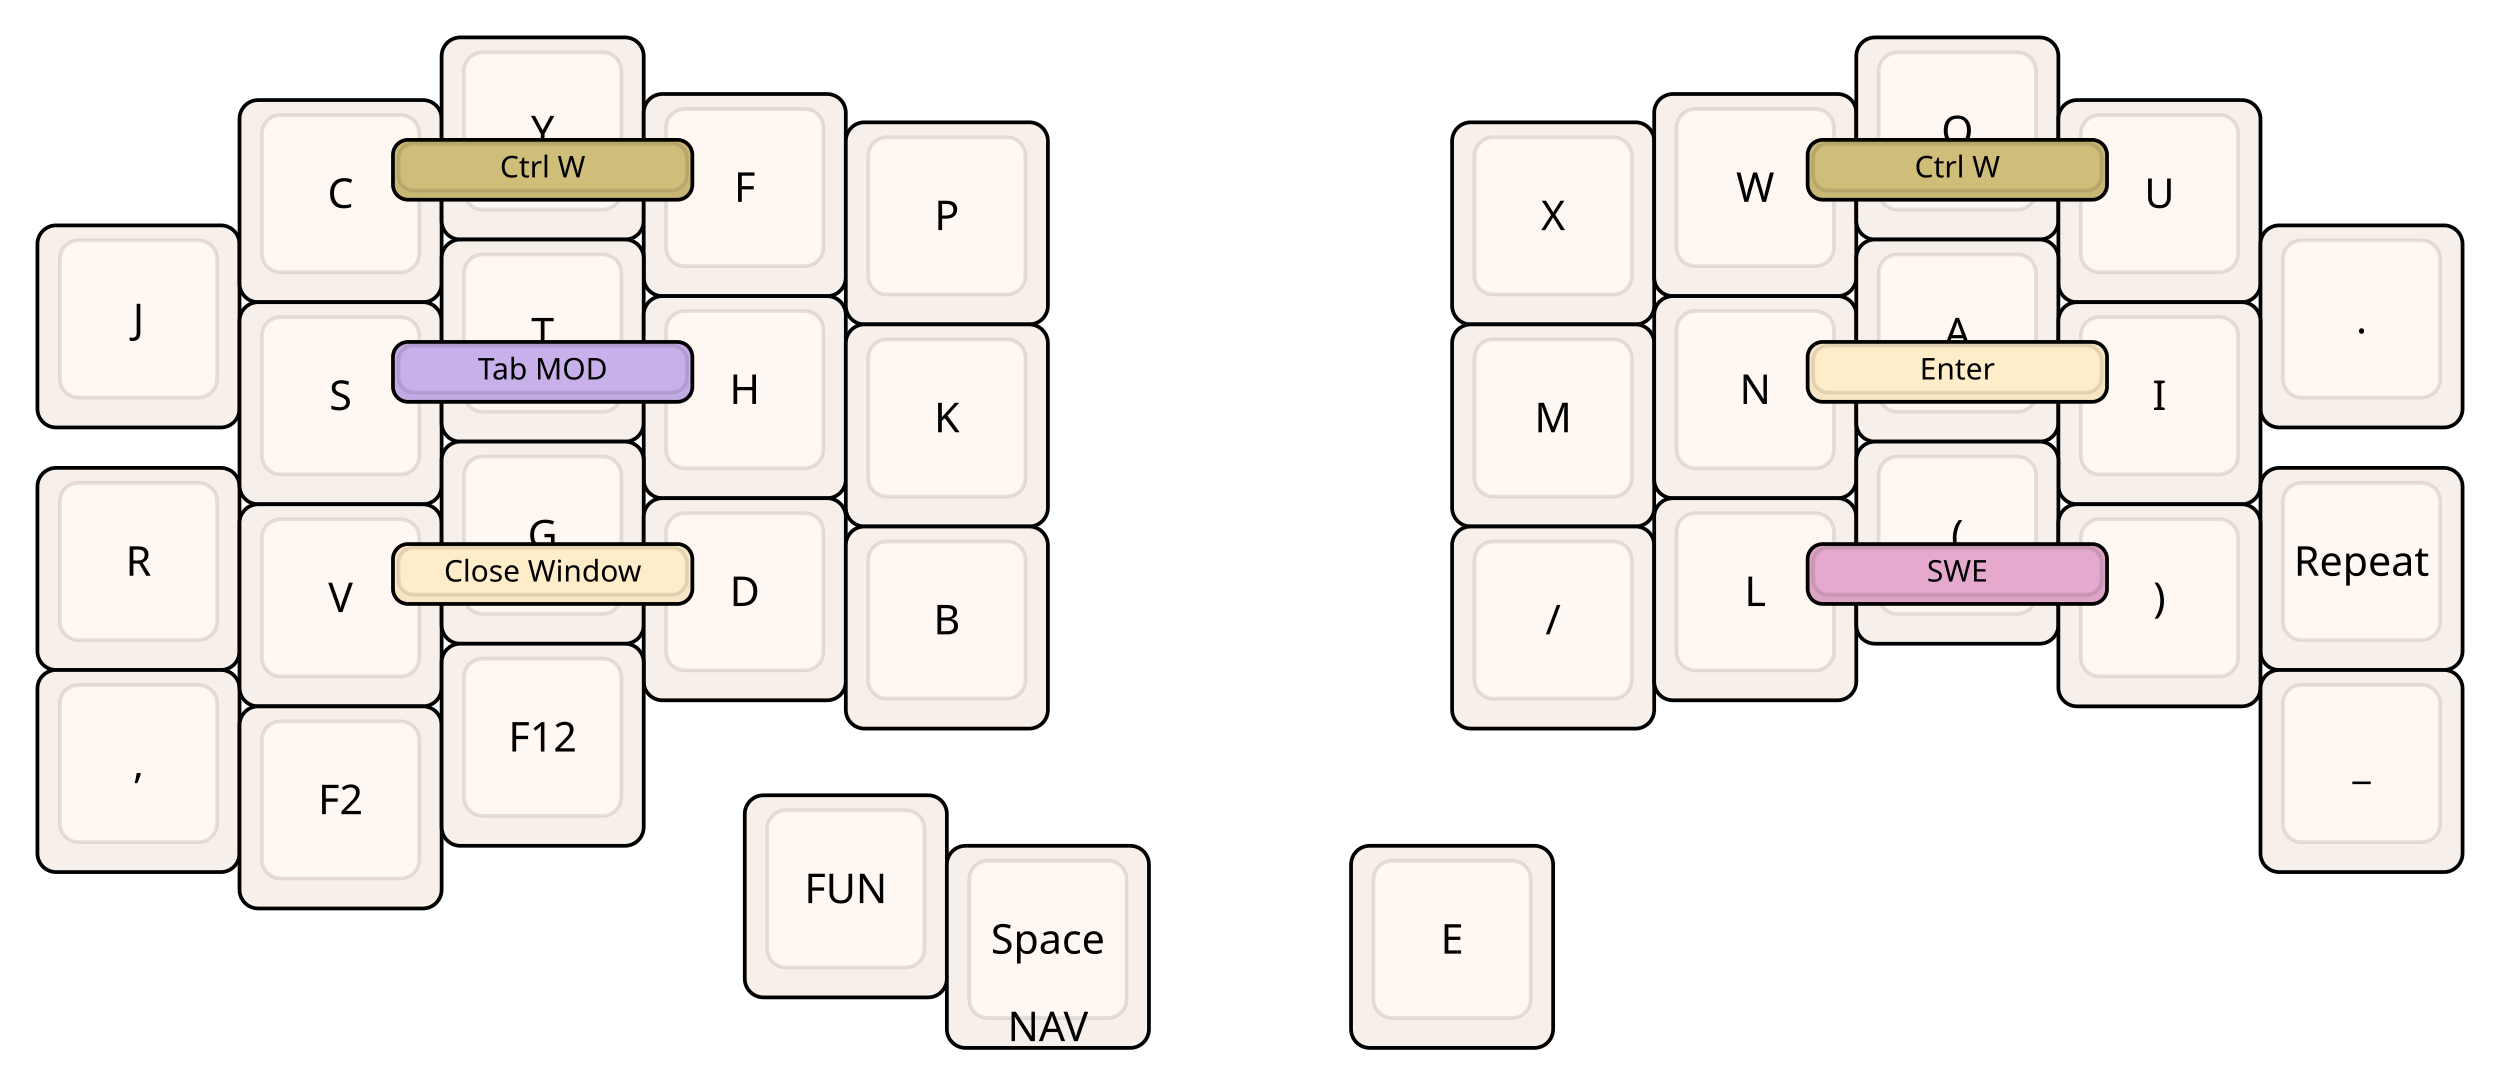
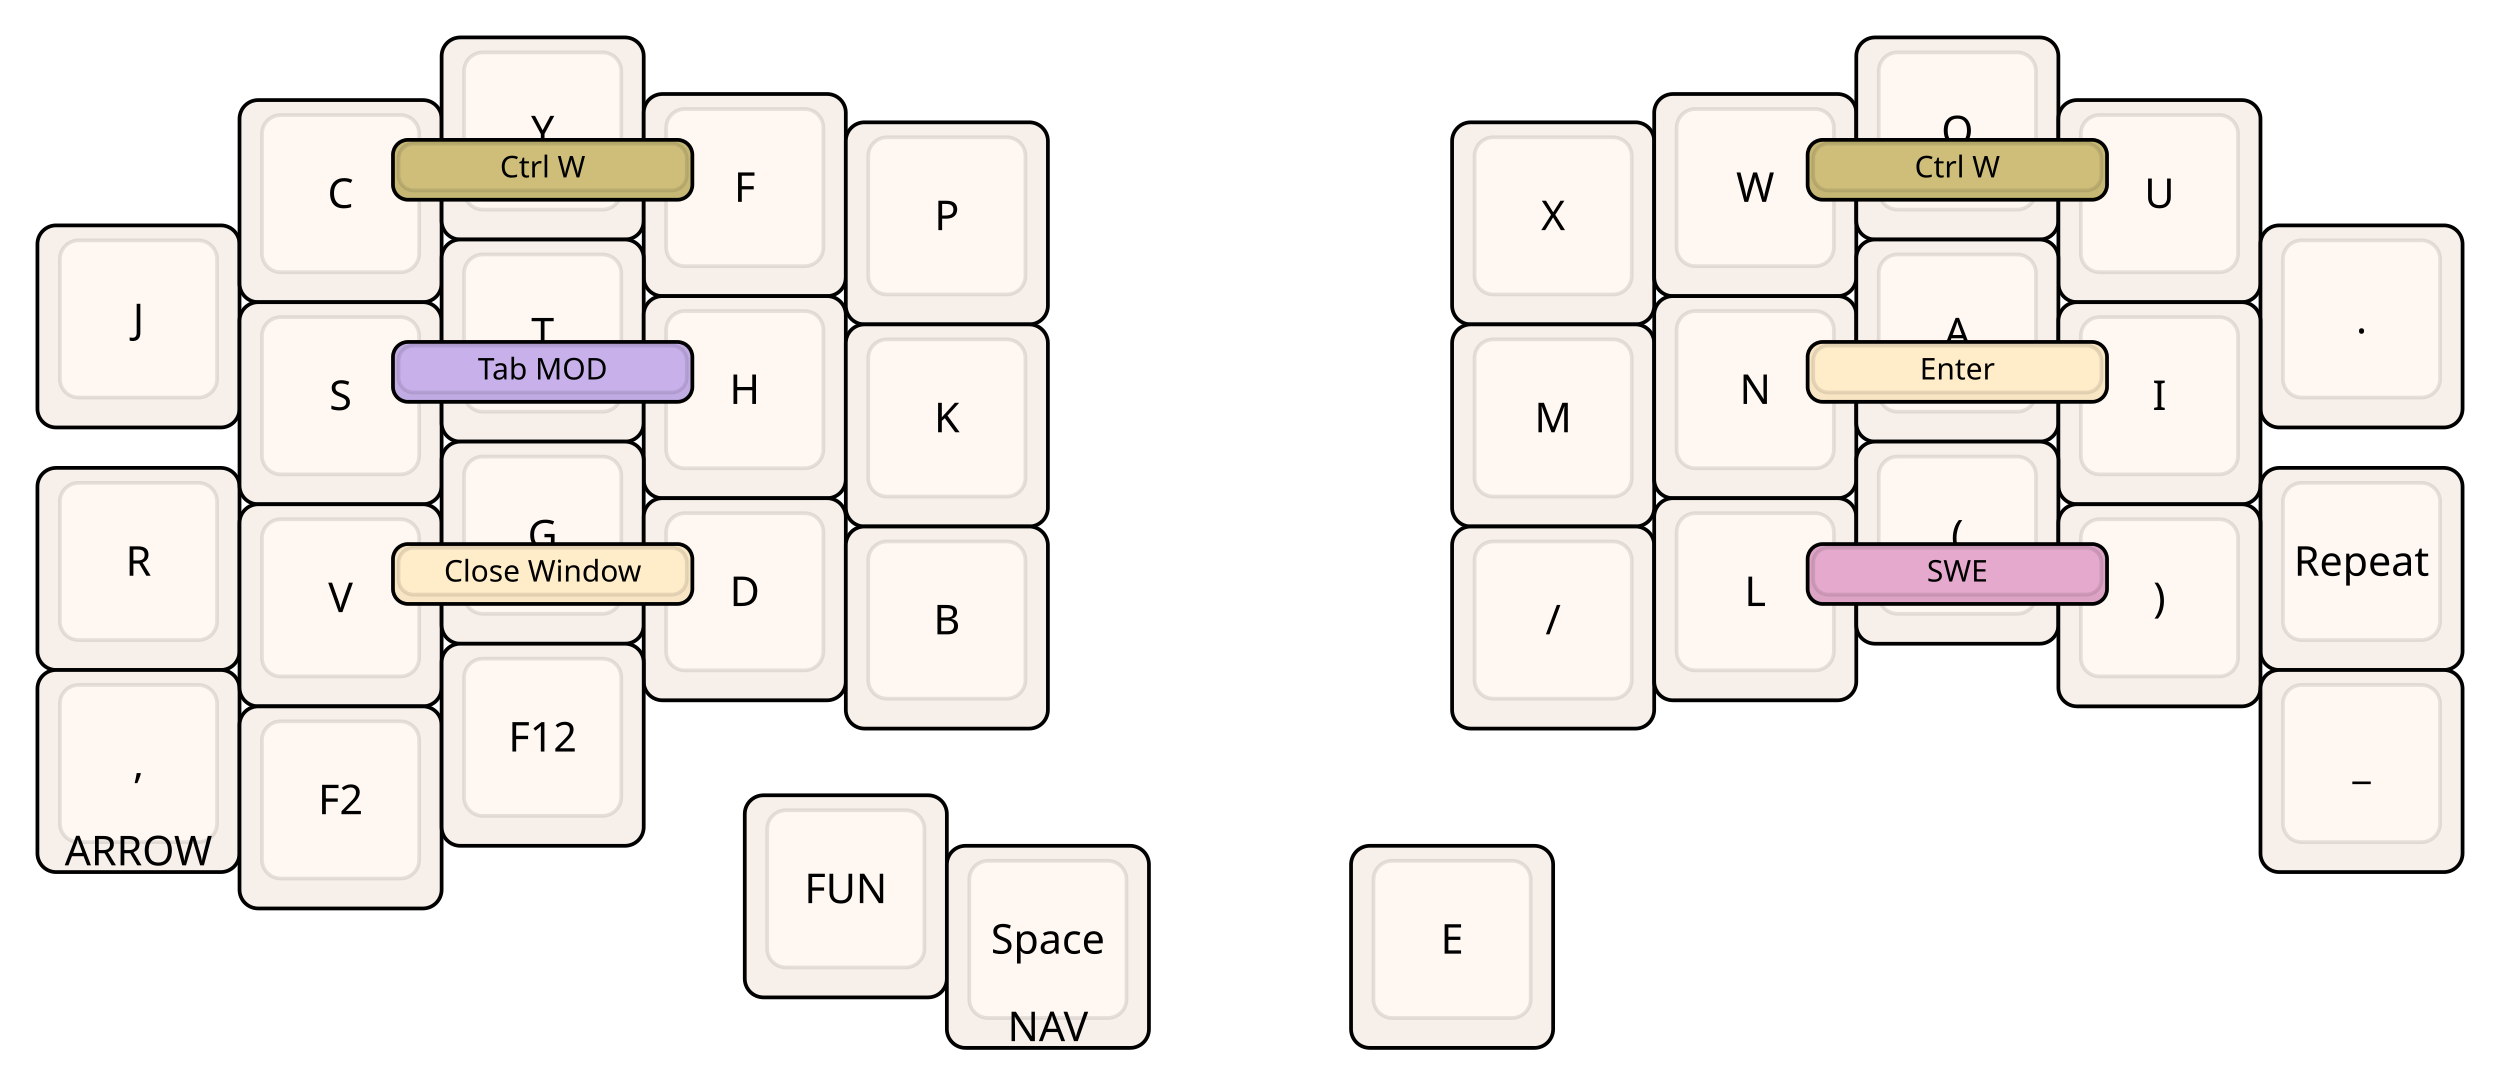
<svg xmlns="http://www.w3.org/2000/svg" width="668px" height="290x" viewBox="0 0 668 290">
  <style type="text/css">
    .keycap .border { stroke: black; stroke-width: 1; }
    .keycap .inner.border { stroke: rgba(0,0,0,.1); }
    .keycap { font-family: sans-serif; font-size: 11px}
    .combos .keycap { font-size: 8px}
  </style>
  <g class="keycap combo_background">
    <rect x="10" y="60.22" width="54" height="54" rx="5" fill="#f7f0ea" class="outer border" />
    <rect x="16" y="64.22" width="42" height="42" rx="5" fill="#fff7f1" class="inner border" />
    <text x="37" y="85.22" text-anchor="middle" dominant-baseline="middle" class="main">
      <tspan x="37" dy="0">J</tspan>
    </text>
  </g>
  <g class="keycap combo_background">
    <rect x="64" y="26.74" width="54" height="54" rx="5" fill="#f7f0ea" class="outer border" />
    <rect x="70" y="30.74" width="42" height="42" rx="5" fill="#fff7f1" class="inner border" />
    <text x="91" y="51.74" text-anchor="middle" dominant-baseline="middle" class="main">
      <tspan x="91" dy="0">C</tspan>
    </text>
  </g>
  <g class="keycap combo_background">
    <rect x="118" y="10" width="54" height="54" rx="5" fill="#f7f0ea" class="outer border" />
    <rect x="124" y="14" width="42" height="42" rx="5" fill="#fff7f1" class="inner border" />
    <text x="145" y="35" text-anchor="middle" dominant-baseline="middle" class="main">
      <tspan x="145" dy="0">Y</tspan>
    </text>
  </g>
  <g class="keycap combo_background">
    <rect x="172" y="25.12" width="54" height="54" rx="5" fill="#f7f0ea" class="outer border" />
    <rect x="178" y="29.12" width="42" height="42" rx="5" fill="#fff7f1" class="inner border" />
    <text x="199" y="50.12" text-anchor="middle" dominant-baseline="middle" class="main">
      <tspan x="199" dy="0">F</tspan>
    </text>
  </g>
  <g class="keycap combo_background">
    <rect x="226" y="32.68" width="54" height="54" rx="5" fill="#f7f0ea" class="outer border" />
    <rect x="232" y="36.68" width="42" height="42" rx="5" fill="#fff7f1" class="inner border" />
    <text x="253" y="57.68" text-anchor="middle" dominant-baseline="middle" class="main">
      <tspan x="253" dy="0">P</tspan>
    </text>
  </g>
  <g class="keycap combo_background">
    <rect x="388" y="32.68" width="54" height="54" rx="5" fill="#f7f0ea" class="outer border" />
    <rect x="394" y="36.68" width="42" height="42" rx="5" fill="#fff7f1" class="inner border" />
    <text x="415" y="57.68" text-anchor="middle" dominant-baseline="middle" class="main">
      <tspan x="415" dy="0">X</tspan>
    </text>
  </g>
  <g class="keycap combo_background">
    <rect x="442" y="25.12" width="54" height="54" rx="5" fill="#f7f0ea" class="outer border" />
    <rect x="448" y="29.12" width="42" height="42" rx="5" fill="#fff7f1" class="inner border" />
    <text x="469" y="50.12" text-anchor="middle" dominant-baseline="middle" class="main">
      <tspan x="469" dy="0">W</tspan>
    </text>
  </g>
  <g class="keycap combo_background">
    <rect x="496" y="10" width="54" height="54" rx="5" fill="#f7f0ea" class="outer border" />
    <rect x="502" y="14" width="42" height="42" rx="5" fill="#fff7f1" class="inner border" />
    <text x="523" y="35" text-anchor="middle" dominant-baseline="middle" class="main">
      <tspan x="523" dy="0">O</tspan>
    </text>
  </g>
  <g class="keycap combo_background">
    <rect x="550" y="26.74" width="54" height="54" rx="5" fill="#f7f0ea" class="outer border" />
    <rect x="556" y="30.74" width="42" height="42" rx="5" fill="#fff7f1" class="inner border" />
    <text x="577" y="51.74" text-anchor="middle" dominant-baseline="middle" class="main">
      <tspan x="577" dy="0">U</tspan>
    </text>
  </g>
  <g class="keycap combo_background">
    <rect x="604" y="60.22" width="54" height="54" rx="5" fill="#f7f0ea" class="outer border" />
    <rect x="610" y="64.22" width="42" height="42" rx="5" fill="#fff7f1" class="inner border" />
    <text x="631" y="85.22" text-anchor="middle" dominant-baseline="middle" class="main">
      <tspan x="631" dy="0">.</tspan>
    </text>
  </g>
  <g class="keycap combo_background">
    <rect x="10" y="125.02" width="54" height="54" rx="5" fill="#f7f0ea" class="outer border" />
    <rect x="16" y="129.02" width="42" height="42" rx="5" fill="#fff7f1" class="inner border" />
    <text x="37" y="150.02" text-anchor="middle" dominant-baseline="middle" class="main">
      <tspan x="37" dy="0">R</tspan>
    </text>
  </g>
  <g class="keycap combo_background">
    <rect x="64" y="80.74" width="54" height="54" rx="5" fill="#f7f0ea" class="outer border" />
    <rect x="70" y="84.74" width="42" height="42" rx="5" fill="#fff7f1" class="inner border" />
    <text x="91" y="105.74" text-anchor="middle" dominant-baseline="middle" class="main">
      <tspan x="91" dy="0">S</tspan>
    </text>
  </g>
  <g class="keycap combo_background">
    <rect x="118" y="64" width="54" height="54" rx="5" fill="#f7f0ea" class="outer border" />
    <rect x="124" y="68" width="42" height="42" rx="5" fill="#fff7f1" class="inner border" />
    <text x="145" y="89" text-anchor="middle" dominant-baseline="middle" class="main">
      <tspan x="145" dy="0">T</tspan>
    </text>
  </g>
  <g class="keycap combo_background">
    <rect x="172" y="79.12" width="54" height="54" rx="5" fill="#f7f0ea" class="outer border" />
    <rect x="178" y="83.12" width="42" height="42" rx="5" fill="#fff7f1" class="inner border" />
    <text x="199" y="104.12" text-anchor="middle" dominant-baseline="middle" class="main">
      <tspan x="199" dy="0">H</tspan>
    </text>
  </g>
  <g class="keycap combo_background">
    <rect x="226" y="86.68" width="54" height="54" rx="5" fill="#f7f0ea" class="outer border" />
    <rect x="232" y="90.68" width="42" height="42" rx="5" fill="#fff7f1" class="inner border" />
    <text x="253" y="111.68" text-anchor="middle" dominant-baseline="middle" class="main">
      <tspan x="253" dy="0">K</tspan>
    </text>
  </g>
  <g class="keycap combo_background">
    <rect x="388" y="86.68" width="54" height="54" rx="5" fill="#f7f0ea" class="outer border" />
    <rect x="394" y="90.68" width="42" height="42" rx="5" fill="#fff7f1" class="inner border" />
    <text x="415" y="111.68" text-anchor="middle" dominant-baseline="middle" class="main">
      <tspan x="415" dy="0">M</tspan>
    </text>
  </g>
  <g class="keycap combo_background">
    <rect x="442" y="79.12" width="54" height="54" rx="5" fill="#f7f0ea" class="outer border" />
    <rect x="448" y="83.12" width="42" height="42" rx="5" fill="#fff7f1" class="inner border" />
    <text x="469" y="104.12" text-anchor="middle" dominant-baseline="middle" class="main">
      <tspan x="469" dy="0">N</tspan>
    </text>
  </g>
  <g class="keycap combo_background">
    <rect x="496" y="64" width="54" height="54" rx="5" fill="#f7f0ea" class="outer border" />
    <rect x="502" y="68" width="42" height="42" rx="5" fill="#fff7f1" class="inner border" />
    <text x="523" y="89" text-anchor="middle" dominant-baseline="middle" class="main">
      <tspan x="523" dy="0">A</tspan>
    </text>
  </g>
  <g class="keycap combo_background">
    <rect x="550" y="80.74" width="54" height="54" rx="5" fill="#f7f0ea" class="outer border" />
    <rect x="556" y="84.74" width="42" height="42" rx="5" fill="#fff7f1" class="inner border" />
    <text x="577" y="105.74" text-anchor="middle" dominant-baseline="middle" class="main">
      <tspan x="577" dy="0">I</tspan>
    </text>
  </g>
  <g class="keycap combo_background">
    <rect x="604" y="125.02" width="54" height="54" rx="5" fill="#f7f0ea" class="outer border" />
    <rect x="610" y="129.02" width="42" height="42" rx="5" fill="#fff7f1" class="inner border" />
    <text x="631" y="150.02" text-anchor="middle" dominant-baseline="middle" class="main">
      <tspan x="631" dy="0">Repeat</tspan>
    </text>
  </g>
  <g class="keycap combo_background">
    <rect x="10" y="179.02" width="54" height="54" rx="5" fill="#f7f0ea" class="outer border" />
    <rect x="16" y="183.02" width="42" height="42" rx="5" fill="#fff7f1" class="inner border" />
    <text x="37" y="204.02" text-anchor="middle" dominant-baseline="middle" class="main">
      <tspan x="37" dy="0">,</tspan>
    </text>
+     <text x="37" y="231.22" text-anchor="middle" class="sub">ARROW</text>
  </g>
  <g class="keycap combo_background">
    <rect x="64" y="134.74" width="54" height="54" rx="5" fill="#f7f0ea" class="outer border" />
    <rect x="70" y="138.74" width="42" height="42" rx="5" fill="#fff7f1" class="inner border" />
    <text x="91" y="159.74" text-anchor="middle" dominant-baseline="middle" class="main">
      <tspan x="91" dy="0">V</tspan>
    </text>
  </g>
  <g class="keycap combo_background">
    <rect x="118" y="118" width="54" height="54" rx="5" fill="#f7f0ea" class="outer border" />
    <rect x="124" y="122" width="42" height="42" rx="5" fill="#fff7f1" class="inner border" />
    <text x="145" y="143" text-anchor="middle" dominant-baseline="middle" class="main">
      <tspan x="145" dy="0">G</tspan>
    </text>
  </g>
  <g class="keycap combo_background">
    <rect x="172" y="133.12" width="54" height="54" rx="5" fill="#f7f0ea" class="outer border" />
    <rect x="178" y="137.12" width="42" height="42" rx="5" fill="#fff7f1" class="inner border" />
    <text x="199" y="158.12" text-anchor="middle" dominant-baseline="middle" class="main">
      <tspan x="199" dy="0">D</tspan>
    </text>
  </g>
  <g class="keycap combo_background">
    <rect x="226" y="140.68" width="54" height="54" rx="5" fill="#f7f0ea" class="outer border" />
    <rect x="232" y="144.68" width="42" height="42" rx="5" fill="#fff7f1" class="inner border" />
    <text x="253" y="165.68" text-anchor="middle" dominant-baseline="middle" class="main">
      <tspan x="253" dy="0">B</tspan>
    </text>
  </g>
  <g class="keycap combo_background">
    <rect x="388" y="140.68" width="54" height="54" rx="5" fill="#f7f0ea" class="outer border" />
    <rect x="394" y="144.68" width="42" height="42" rx="5" fill="#fff7f1" class="inner border" />
    <text x="415" y="165.68" text-anchor="middle" dominant-baseline="middle" class="main">
      <tspan x="415" dy="0">/</tspan>
    </text>
  </g>
  <g class="keycap combo_background">
    <rect x="442" y="133.12" width="54" height="54" rx="5" fill="#f7f0ea" class="outer border" />
    <rect x="448" y="137.12" width="42" height="42" rx="5" fill="#fff7f1" class="inner border" />
    <text x="469" y="158.12" text-anchor="middle" dominant-baseline="middle" class="main">
      <tspan x="469" dy="0">L</tspan>
    </text>
  </g>
  <g class="keycap combo_background">
    <rect x="496" y="118" width="54" height="54" rx="5" fill="#f7f0ea" class="outer border" />
    <rect x="502" y="122" width="42" height="42" rx="5" fill="#fff7f1" class="inner border" />
    <text x="523" y="143" text-anchor="middle" dominant-baseline="middle" class="main">
      <tspan x="523" dy="0">(</tspan>
    </text>
  </g>
  <g class="keycap combo_background">
    <rect x="550" y="134.74" width="54" height="54" rx="5" fill="#f7f0ea" class="outer border" />
    <rect x="556" y="138.74" width="42" height="42" rx="5" fill="#fff7f1" class="inner border" />
    <text x="577" y="159.74" text-anchor="middle" dominant-baseline="middle" class="main">
      <tspan x="577" dy="0">)</tspan>
    </text>
  </g>
  <g class="keycap combo_background">
    <rect x="604" y="179.02" width="54" height="54" rx="5" fill="#f7f0ea" class="outer border" />
    <rect x="610" y="183.02" width="42" height="42" rx="5" fill="#fff7f1" class="inner border" />
    <text x="631" y="204.02" text-anchor="middle" dominant-baseline="middle" class="main">
      <tspan x="631" dy="0">_</tspan>
    </text>
  </g>
  <g class="keycap combo_background">
    <rect x="64" y="188.74" width="54" height="54" rx="5" fill="#f7f0ea" class="outer border" />
    <rect x="70" y="192.74" width="42" height="42" rx="5" fill="#fff7f1" class="inner border" />
    <text x="91" y="213.74" text-anchor="middle" dominant-baseline="middle" class="main">
      <tspan x="91" dy="0">F2</tspan>
    </text>
  </g>
  <g class="keycap combo_background">
    <rect x="118" y="172" width="54" height="54" rx="5" fill="#f7f0ea" class="outer border" />
    <rect x="124" y="176" width="42" height="42" rx="5" fill="#fff7f1" class="inner border" />
    <text x="145" y="197" text-anchor="middle" dominant-baseline="middle" class="main">
      <tspan x="145" dy="0">F12</tspan>
    </text>
  </g>
  <g class="keycap combo_background">
    <rect x="199" y="212.5" width="54" height="54" rx="5" fill="#f7f0ea" class="outer border" />
    <rect x="205" y="216.5" width="42" height="42" rx="5" fill="#fff7f1" class="inner border" />
    <text x="226" y="237.5" text-anchor="middle" dominant-baseline="middle" class="main">
      <tspan x="226" dy="0">FUN</tspan>
    </text>
  </g>
  <g class="keycap combo_background">
    <rect x="253" y="226" width="54" height="54" rx="5" fill="#f7f0ea" class="outer border" />
    <rect x="259" y="230" width="42" height="42" rx="5" fill="#fff7f1" class="inner border" />
    <text x="280" y="251" text-anchor="middle" dominant-baseline="middle" class="main">
      <tspan x="280" dy="0">Space</tspan>
    </text>
    <text x="280" y="278.2" text-anchor="middle" class="sub">NAV</text>
  </g>
  <g class="keycap combo_background">
    <rect x="361" y="226" width="54" height="54" rx="5" fill="#f7f0ea" class="outer border" />
    <rect x="367" y="230" width="42" height="42" rx="5" fill="#fff7f1" class="inner border" />
    <text x="388" y="251" text-anchor="middle" dominant-baseline="middle" class="main">
      <tspan x="388" dy="0">E</tspan>
    </text>
  </g>
  <g class="combos">
    <g class="keycap mod_implicit">
      <rect x="105" y="37.37" width="80" height="16" rx="4" fill="#c6b775" class="outer border" />
      <rect x="106.5" y="38.37" width="77" height="12.5" rx="4" fill="#cebe7a" class="inner border" />
      <text x="145" y="44.62" text-anchor="middle" dominant-baseline="middle" class="main">
        <tspan x="145" dy="0">Ctrl W</tspan>
      </text>
    </g>
    <g class="keycap mod_implicit">
      <rect x="483" y="37.37" width="80" height="16" rx="4" fill="#c6b775" class="outer border" />
      <rect x="484.5" y="38.37" width="77" height="12.5" rx="4" fill="#cebe7a" class="inner border" />
      <text x="523" y="44.62" text-anchor="middle" dominant-baseline="middle" class="main">
        <tspan x="523" dy="0">Ctrl W</tspan>
      </text>
    </g>
    <g class="keycap layer_down">
      <rect x="105" y="91.37" width="80" height="16" rx="4" fill="#c1abe3" class="outer border" />
      <rect x="106.5" y="92.37" width="77" height="12.5" rx="4" fill="#c8b1eb" class="inner border" />
      <text x="145" y="98.62" text-anchor="middle" dominant-baseline="middle" class="main">
        <tspan x="145" dy="0">Tab MOD</tspan>
      </text>
    </g>
    <g class="keycap default">
      <rect x="483" y="91.37" width="80" height="16" rx="4" fill="#f7e5c3" class="outer border" />
      <rect x="484.5" y="92.37" width="77" height="12.5" rx="4" fill="#ffecc9" class="inner border" />
      <text x="523" y="98.62" text-anchor="middle" dominant-baseline="middle" class="main">
        <tspan x="523" dy="0">Enter</tspan>
      </text>
    </g>
    <g class="keycap default">
      <rect x="105" y="145.37" width="80" height="16" rx="4" fill="#f7e5c3" class="outer border" />
      <rect x="106.5" y="146.37" width="77" height="12.5" rx="4" fill="#ffecc9" class="inner border" />
      <text x="145" y="152.62" text-anchor="middle" dominant-baseline="middle" class="main">
        <tspan x="145" dy="0">Close Window</tspan>
      </text>
    </g>
    <g class="keycap layer_toggle">
      <rect x="483" y="145.37" width="80" height="16" rx="4" fill="#dca3c5" class="outer border" />
      <rect x="484.5" y="146.37" width="77" height="12.5" rx="4" fill="#e4a9cc" class="inner border" />
      <text x="523" y="152.62" text-anchor="middle" dominant-baseline="middle" class="main">
        <tspan x="523" dy="0">SWE</tspan>
      </text>
    </g>
  </g>
</svg>
